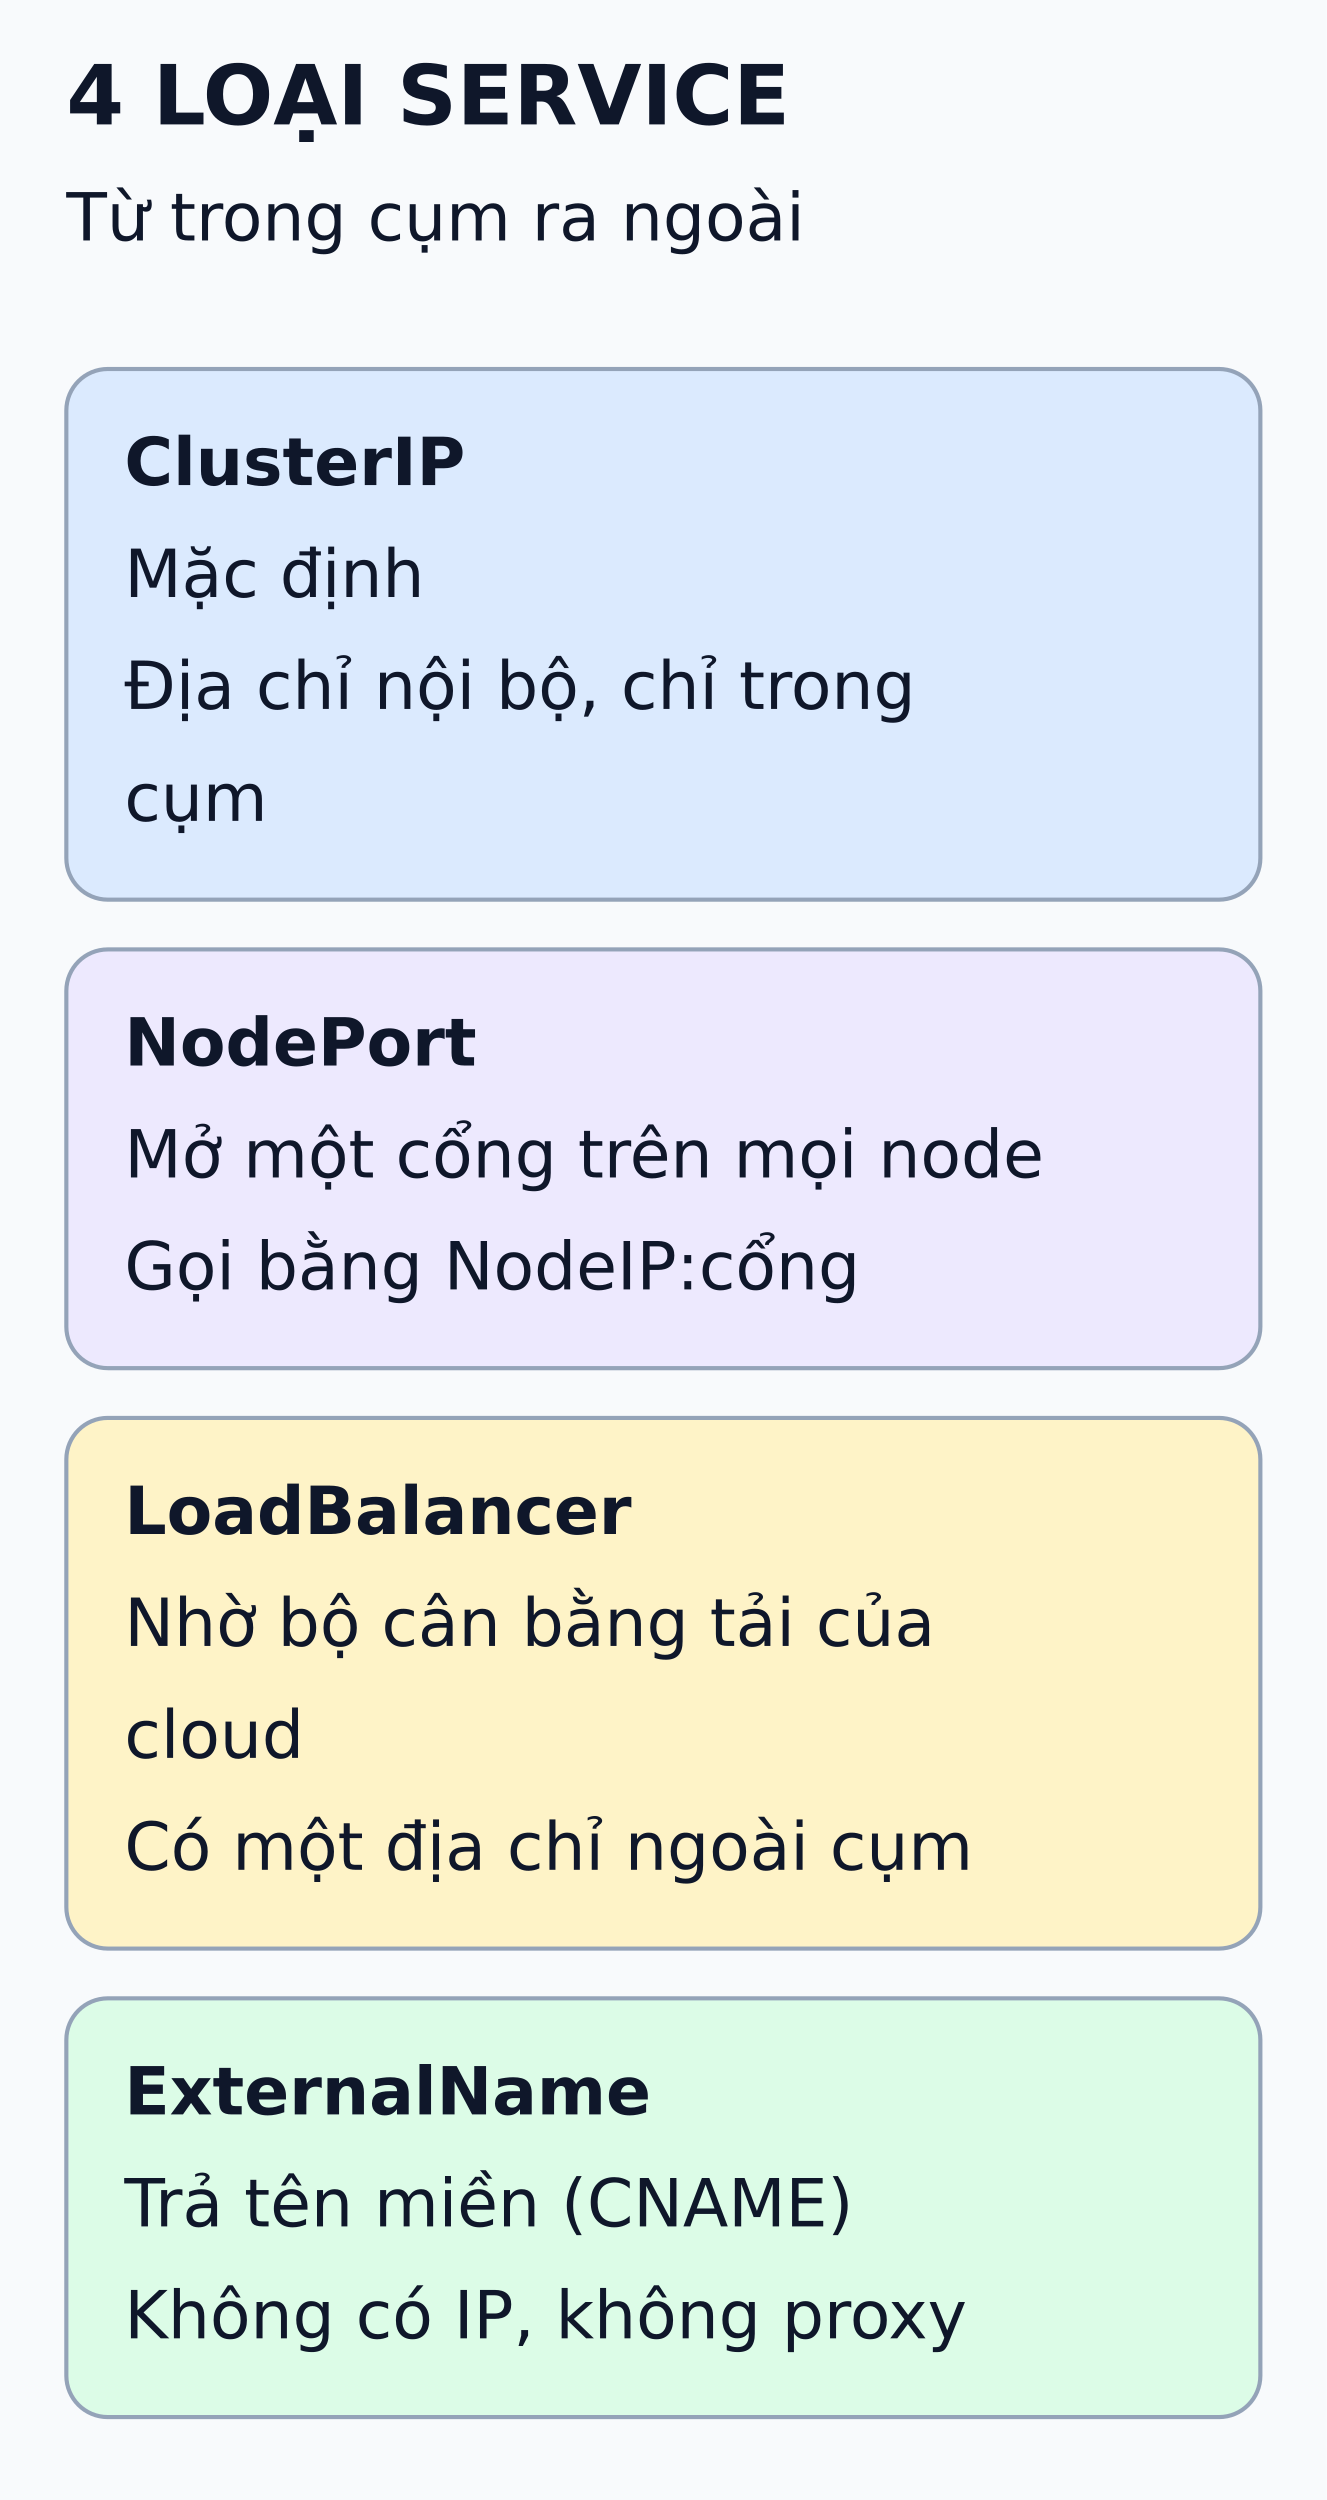
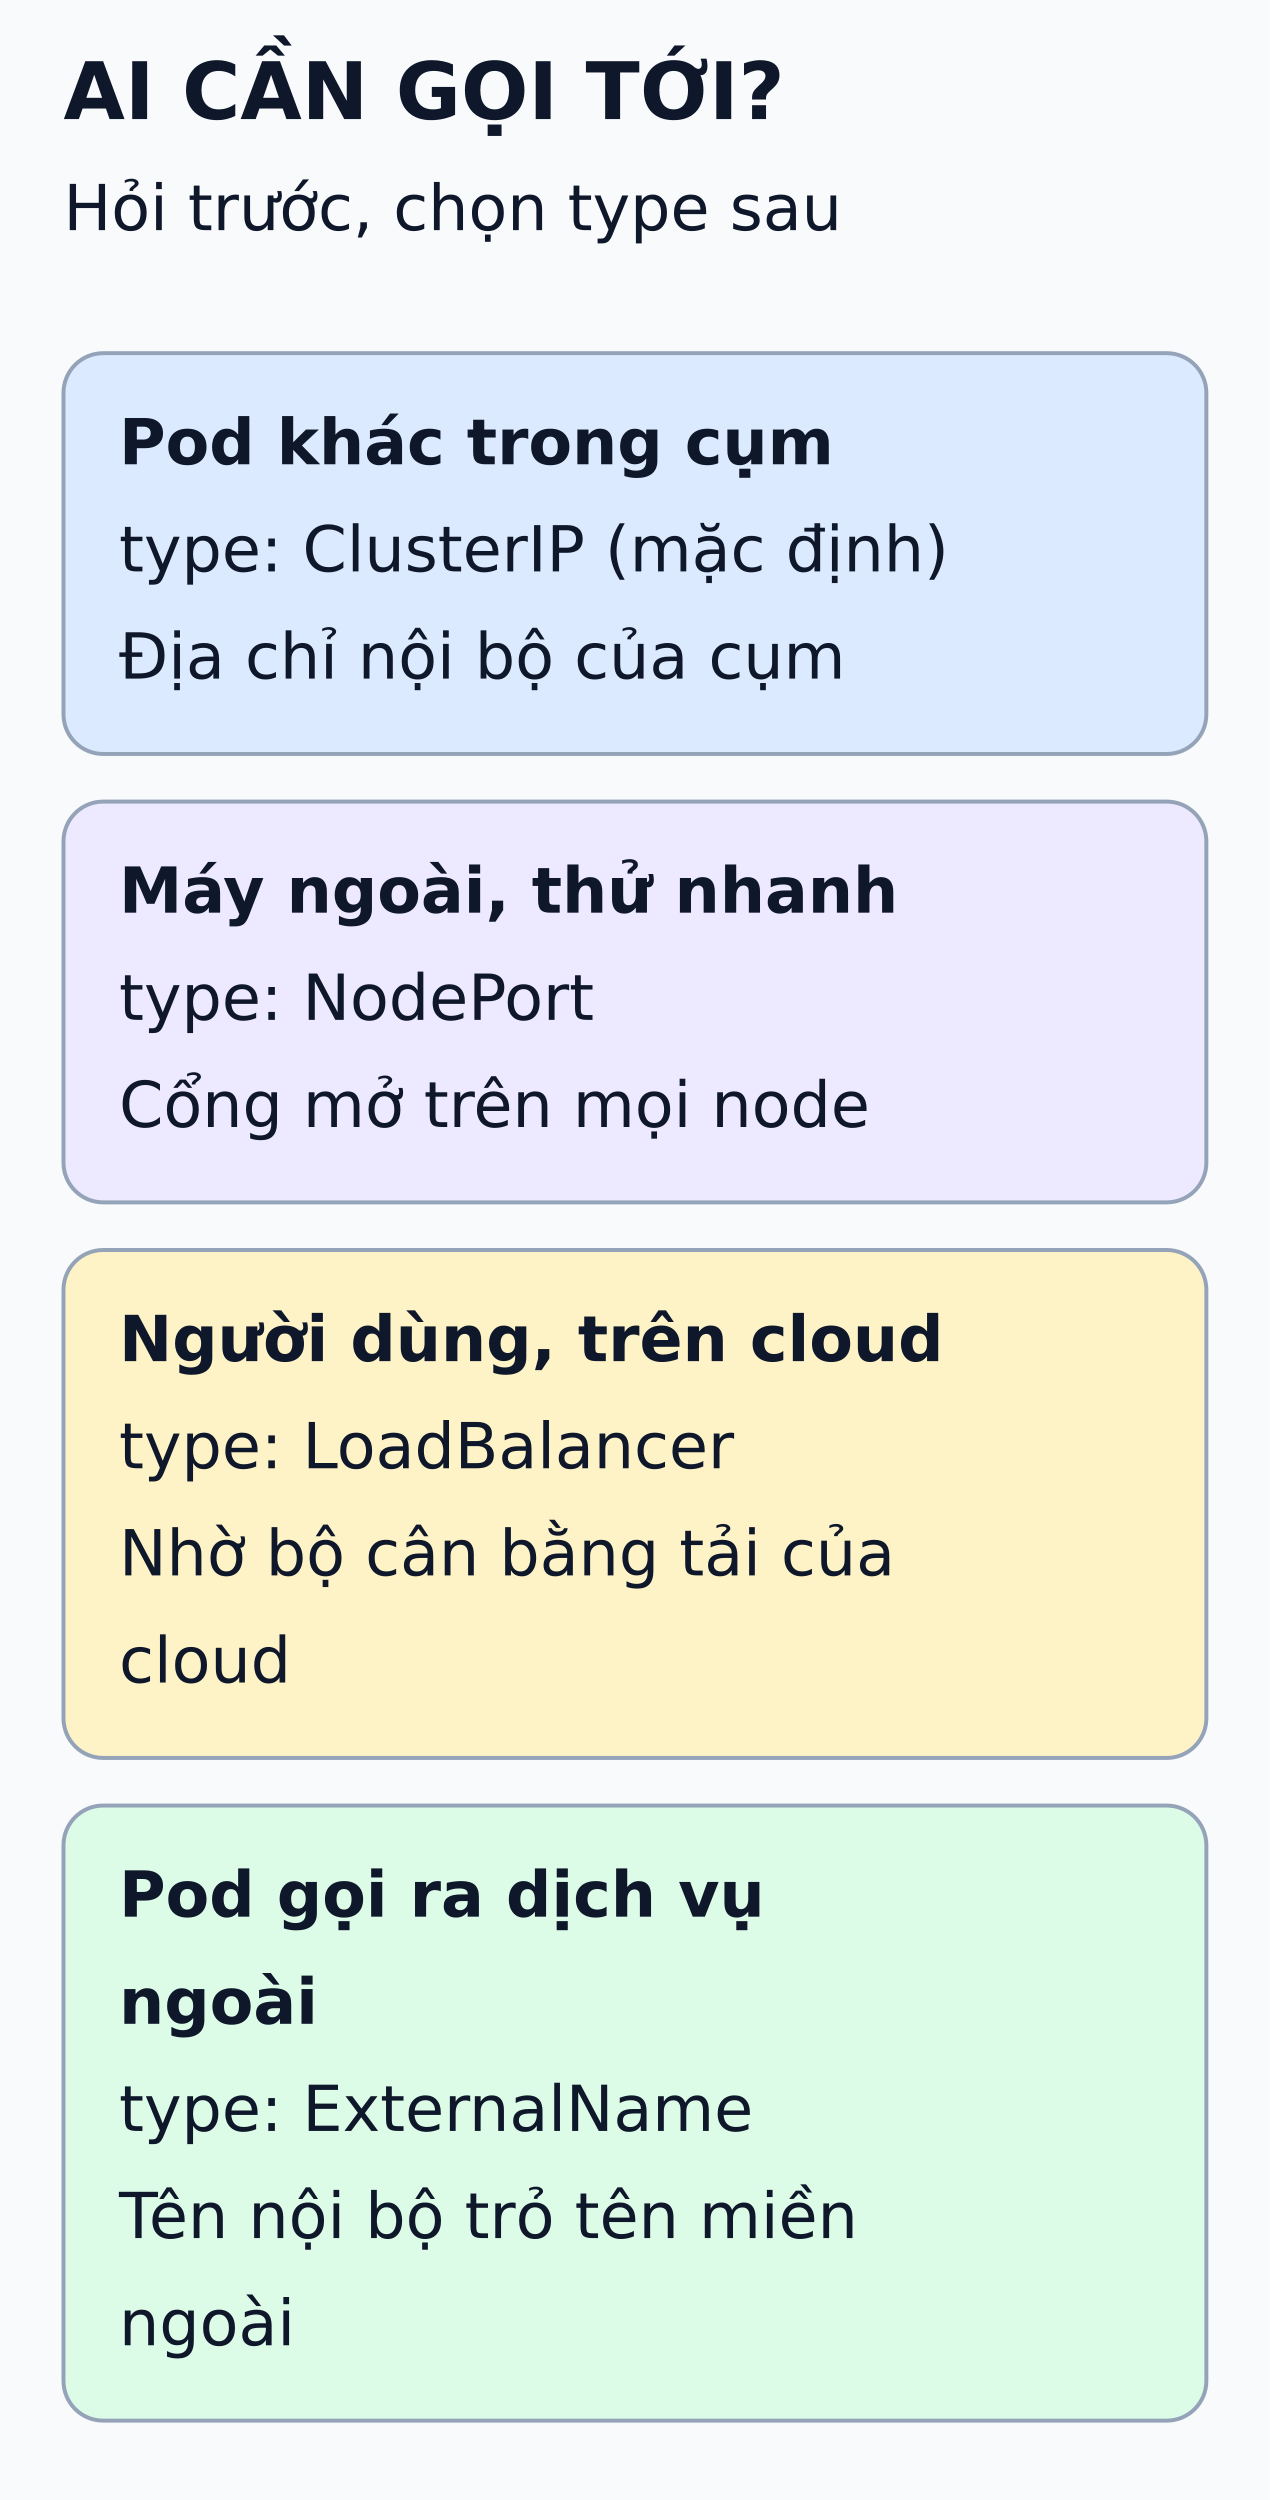
- <svg xmlns="http://www.w3.org/2000/svg" viewBox="0 0 320 603" width="320" height="603" role="img" aria-labelledby="title desc">
+ <svg xmlns="http://www.w3.org/2000/svg" viewBox="0 0 320 630" width="320" height="630" role="img" aria-labelledby="title desc">
  <defs>
    <marker id="arrow" markerWidth="8" markerHeight="8" refX="6" refY="3" orient="auto">
      <path d="M0,0 L6,3 L0,6" fill="none" stroke="#475569" stroke-width="1.5" />
    </marker>
  </defs>
-   <rect width="320" height="603" fill="#f8fafc" />
+   <rect width="320" height="630" fill="#f8fafc" />
  <g font-family="DejaVu Sans, Arial, sans-serif" fill="#0f172a">
-     <text x="16" y="30" font-size="20" font-weight="bold">4 LOẠI SERVICE</text>
-     <text x="16" y="58" font-size="16" font-weight="normal">Từ trong cụm ra ngoài</text>
-     <rect x="16" y="89" width="288" height="128" rx="10" fill="#dbeafe" stroke="#94a3b8" />
-     <text x="30" y="117" font-size="16" font-weight="bold">ClusterIP</text>
-     <text x="30" y="144" font-size="16" font-weight="normal">Mặc định</text>
-     <text x="30" y="171" font-size="16" font-weight="normal">Địa chỉ nội bộ, chỉ trong</text>
-     <text x="30" y="198" font-size="16" font-weight="normal">cụm</text>
-     <rect x="16" y="229" width="288" height="101" rx="10" fill="#ede9fe" stroke="#94a3b8" />
-     <text x="30" y="257" font-size="16" font-weight="bold">NodePort</text>
-     <text x="30" y="284" font-size="16" font-weight="normal">Mở một cổng trên mọi node</text>
-     <text x="30" y="311" font-size="16" font-weight="normal">Gọi bằng NodeIP:cổng</text>
-     <rect x="16" y="342" width="288" height="128" rx="10" fill="#fef3c7" stroke="#94a3b8" />
-     <text x="30" y="370" font-size="16" font-weight="bold">LoadBalancer</text>
+     <text x="16" y="30" font-size="20" font-weight="bold">AI CẦN GỌI TỚI?</text>
+     <text x="16" y="58" font-size="16" font-weight="normal">Hỏi trước, chọn type sau</text>
+     <rect x="16" y="89" width="288" height="101" rx="10" fill="#dbeafe" stroke="#94a3b8" />
+     <text x="30" y="117" font-size="16" font-weight="bold">Pod khác trong cụm</text>
+     <text x="30" y="144" font-size="16" font-weight="normal">type: ClusterIP (mặc định)</text>
+     <text x="30" y="171" font-size="16" font-weight="normal">Địa chỉ nội bộ của cụm</text>
+     <rect x="16" y="202" width="288" height="101" rx="10" fill="#ede9fe" stroke="#94a3b8" />
+     <text x="30" y="230" font-size="16" font-weight="bold">Máy ngoài, thử nhanh</text>
+     <text x="30" y="257" font-size="16" font-weight="normal">type: NodePort</text>
+     <text x="30" y="284" font-size="16" font-weight="normal">Cổng mở trên mọi node</text>
+     <rect x="16" y="315" width="288" height="128" rx="10" fill="#fef3c7" stroke="#94a3b8" />
+     <text x="30" y="343" font-size="16" font-weight="bold">Người dùng, trên cloud</text>
+     <text x="30" y="370" font-size="16" font-weight="normal">type: LoadBalancer</text>
    <text x="30" y="397" font-size="16" font-weight="normal">Nhờ bộ cân bằng tải của</text>
    <text x="30" y="424" font-size="16" font-weight="normal">cloud</text>
-     <text x="30" y="451" font-size="16" font-weight="normal">Có một địa chỉ ngoài cụm</text>
-     <rect x="16" y="482" width="288" height="101" rx="10" fill="#dcfce7" stroke="#94a3b8" />
-     <text x="30" y="510" font-size="16" font-weight="bold">ExternalName</text>
-     <text x="30" y="537" font-size="16" font-weight="normal">Trả tên miền (CNAME)</text>
-     <text x="30" y="564" font-size="16" font-weight="normal">Không có IP, không proxy</text>
+     <rect x="16" y="455" width="288" height="155" rx="10" fill="#dcfce7" stroke="#94a3b8" />
+     <text x="30" y="483" font-size="16" font-weight="bold">Pod gọi ra dịch vụ</text>
+     <text x="30" y="510" font-size="16" font-weight="bold">ngoài</text>
+     <text x="30" y="537" font-size="16" font-weight="normal">type: ExternalName</text>
+     <text x="30" y="564" font-size="16" font-weight="normal">Tên nội bộ trỏ tên miền</text>
+     <text x="30" y="591" font-size="16" font-weight="normal">ngoài</text>
  </g>
</svg>
